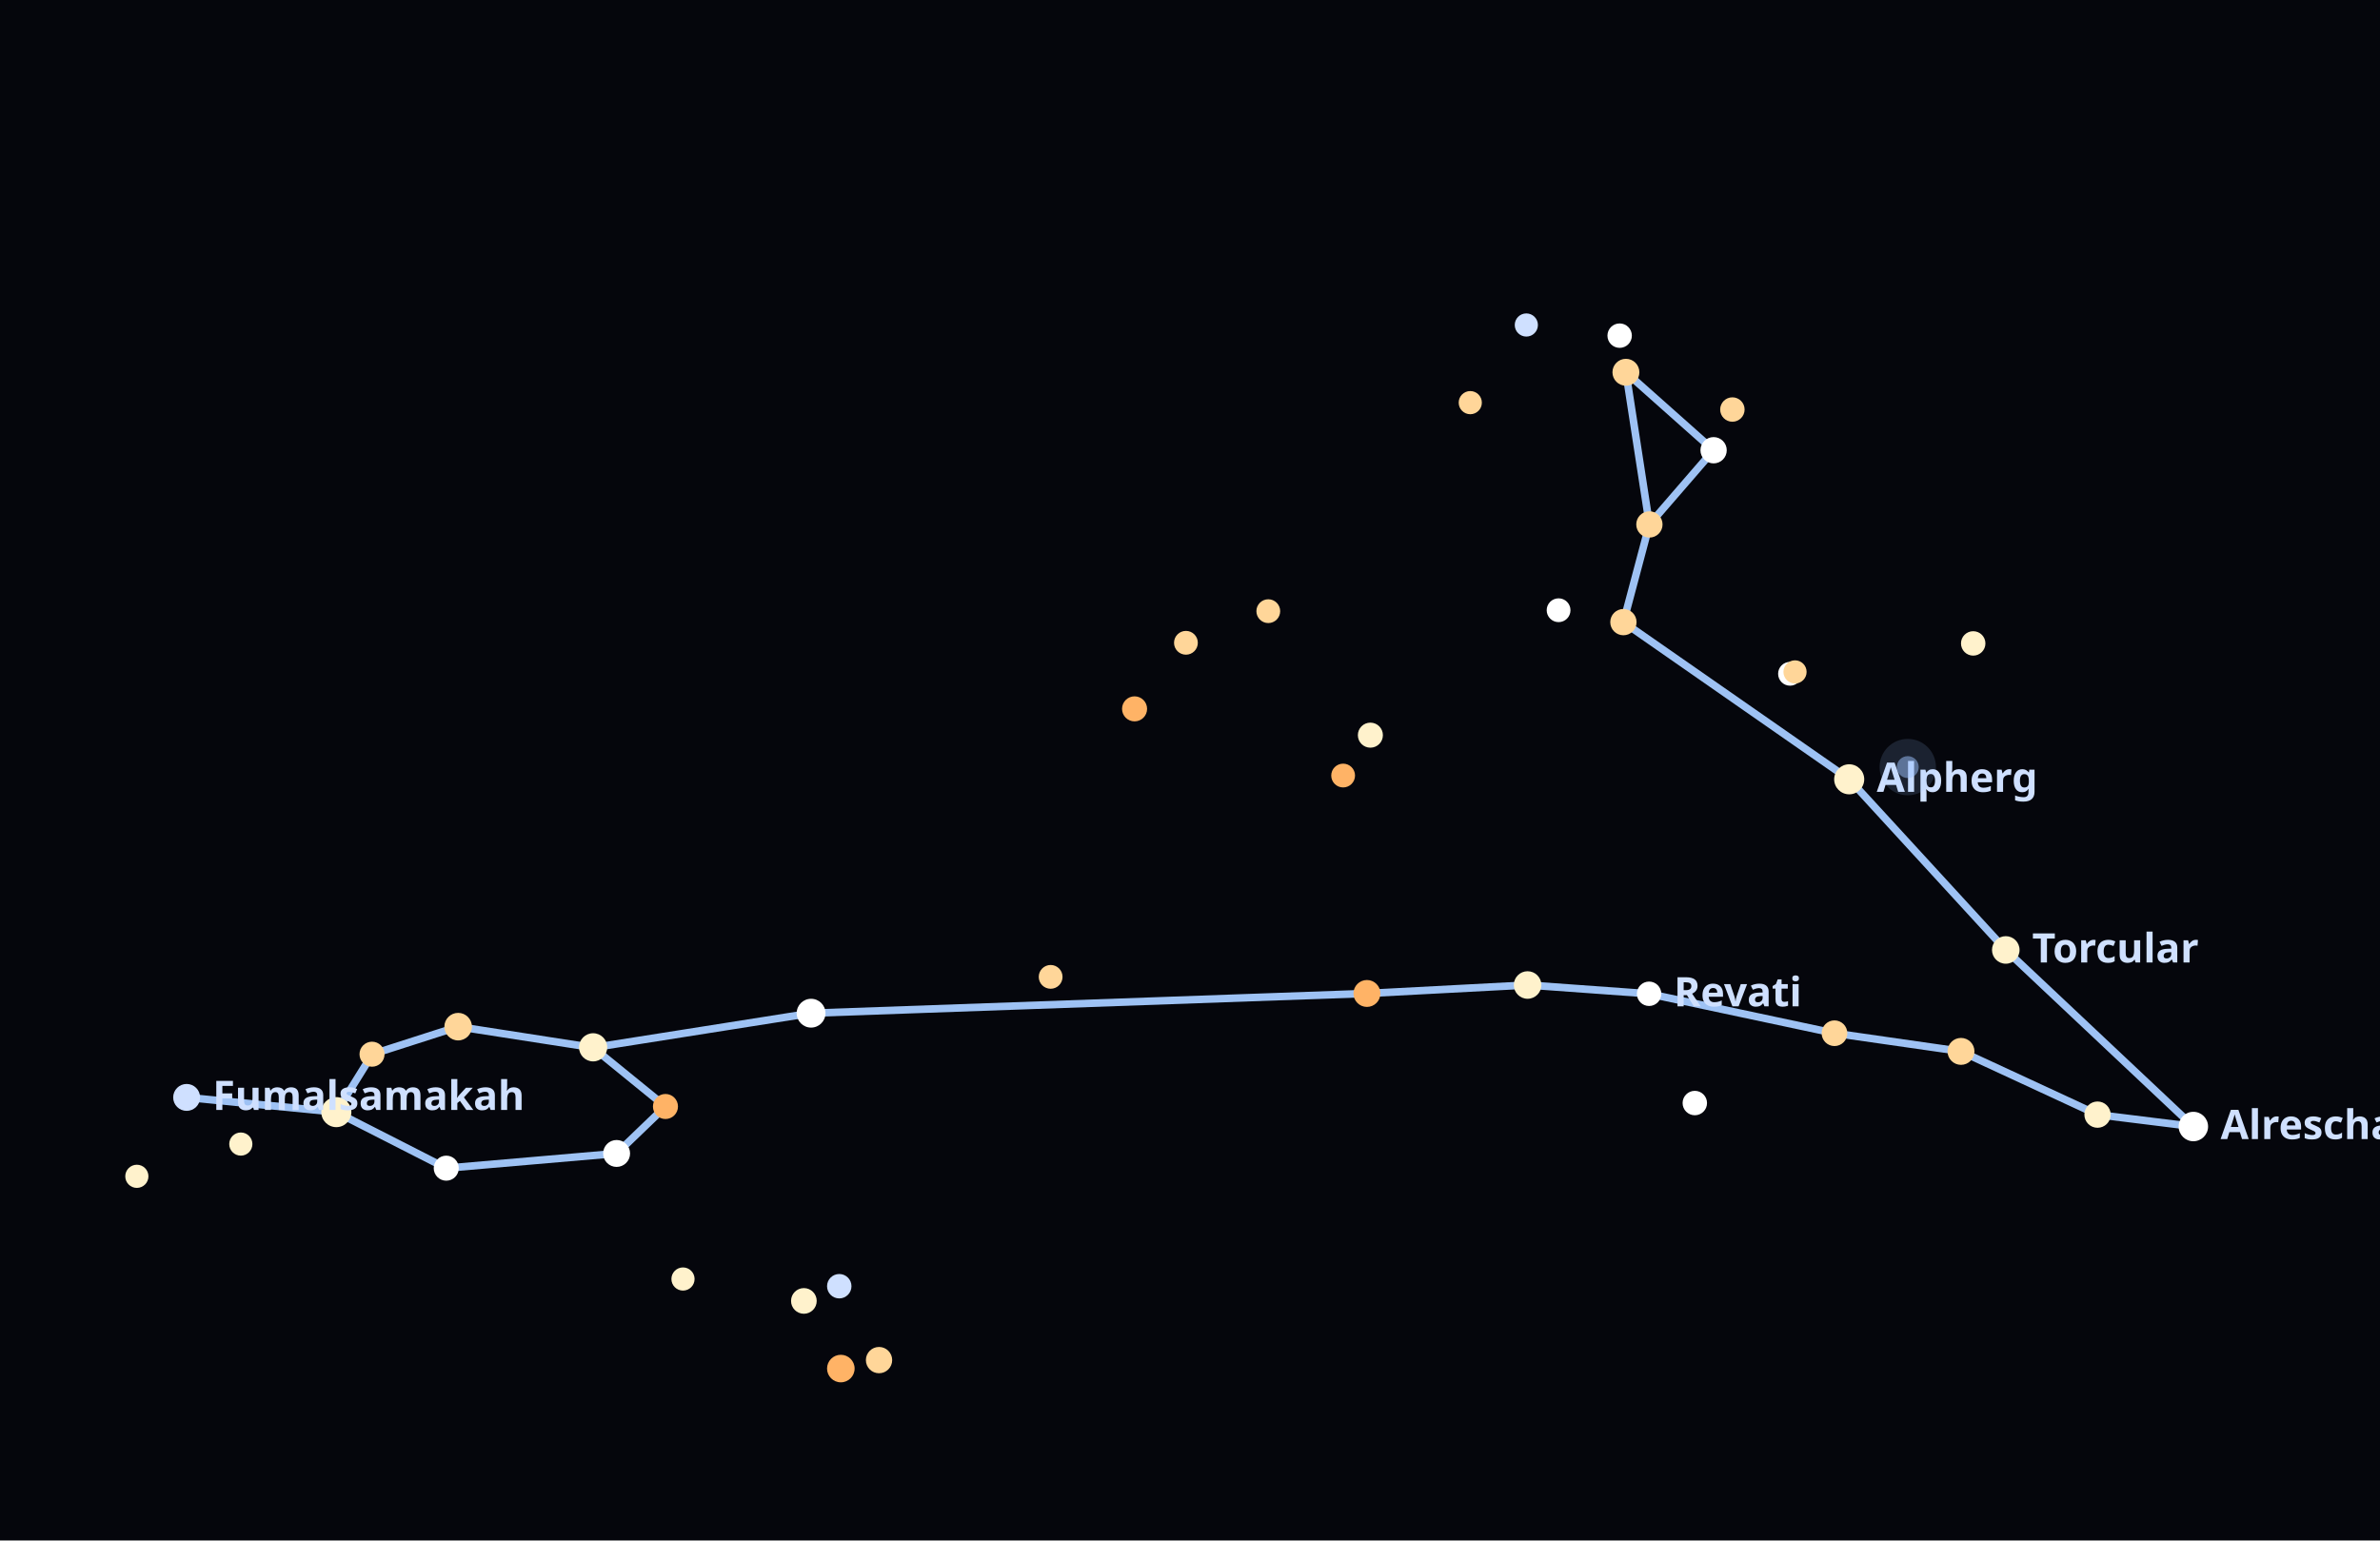
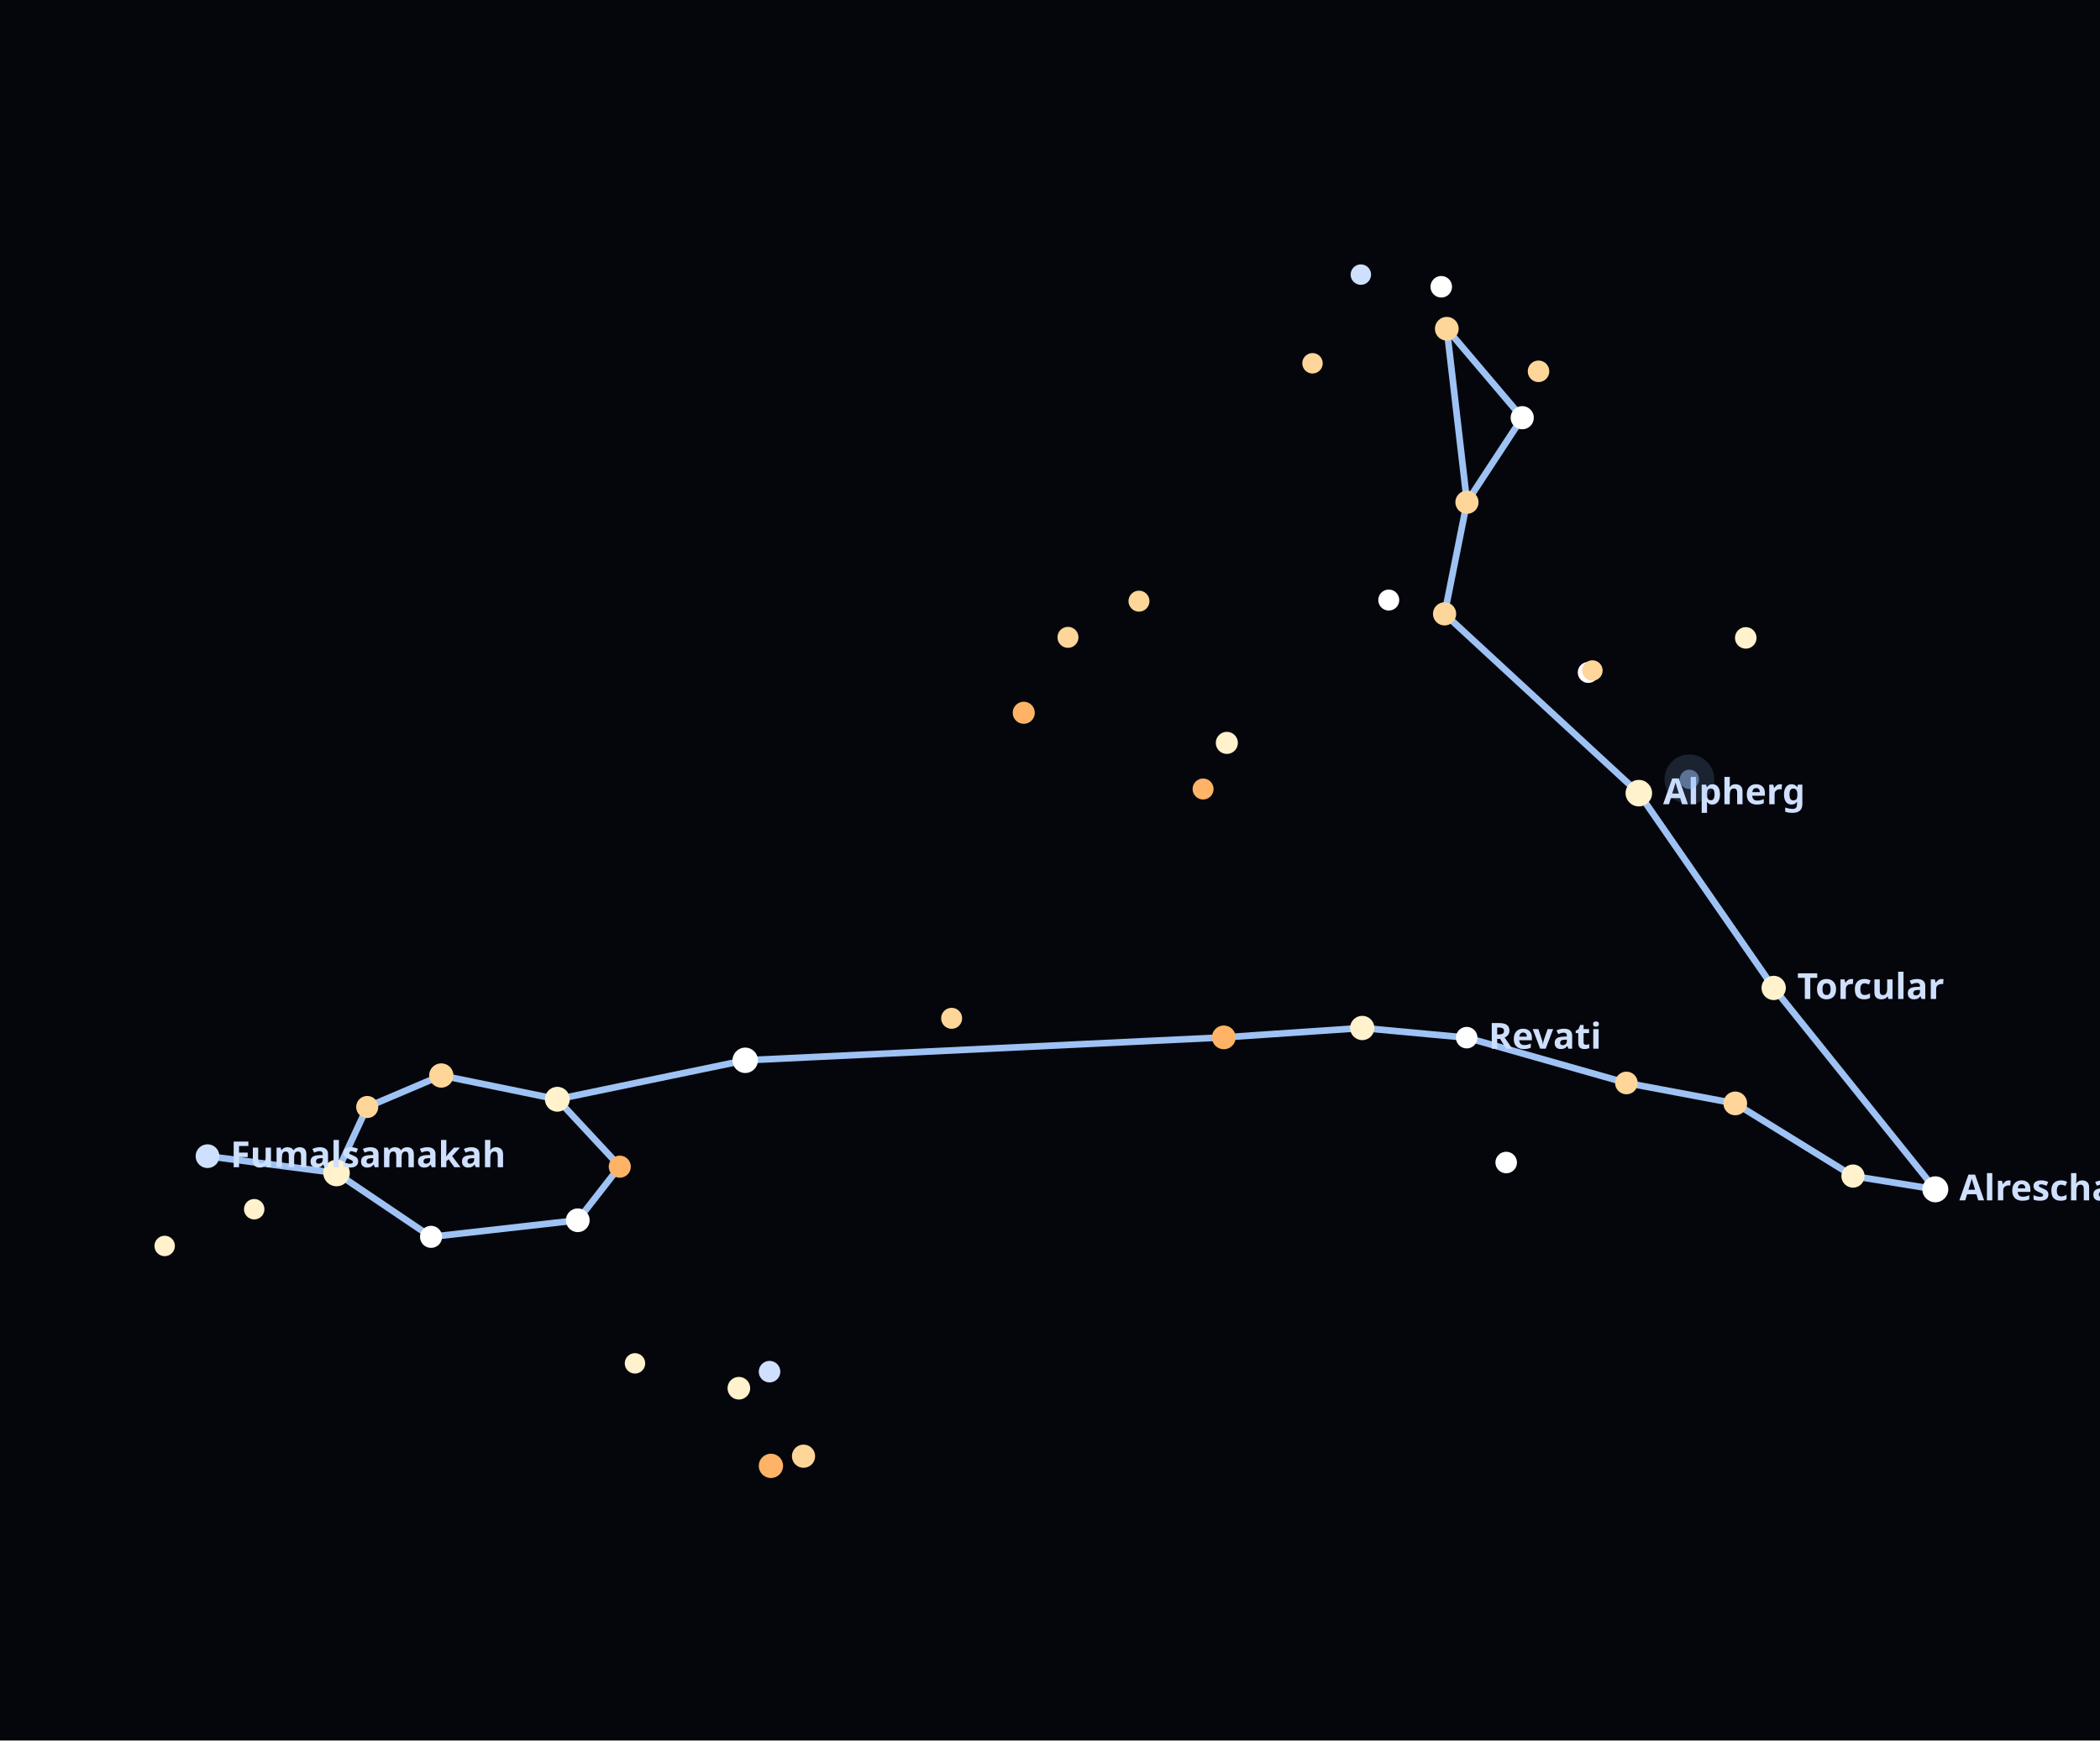
- <svg xmlns="http://www.w3.org/2000/svg" viewBox="0 0 760 492" font-family="Audiowide, Segoe UI, sans-serif">
-   <rect width="760" height="492" fill="#05060c" />
-   <polyline class="fig-line" points="526.7,167.5 519.2,118.9 547.2,143.8 526.7,167.5 518.4,198.7 590.5,248.9 640.5,303.4 700.4,359.8 669.8,356.0 626.2,335.8 585.8,330.0 526.6,317.4 487.8,314.6 436.5,317.3 259.0,323.6 189.4,334.6 146.3,327.9 118.9,336.7 107.4,355.2 142.5,373.1 196.9,368.4 212.5,353.4 189.4,334.6" fill="none" stroke="#a6ccff" stroke-width="2.4" stroke-opacity="0.95" stroke-linejoin="round" data-seq="5742,5586,6193,5742,5571,7097,8198,9487,8833,7884,7007,5737,4906,3786,118268,116771,115830,115227,114971,115738,116928,117245,116771" />
-   <polyline class="fig-line" points="107.4,355.2 59.6,350.5" fill="none" stroke="#a6ccff" stroke-width="2.4" stroke-opacity="0.95" stroke-linejoin="round" data-seq="114971,113889" />
-   <circle class="star" cx="526.7" cy="167.5" r="4.2" fill="#ffd699" data-name="HIP 5742" data-meta="mag 4.67" data-vid="5742" />
-   <circle class="star" cx="519.2" cy="118.9" r="4.3" fill="#ffd699" data-name="HIP 5586" data-meta="mag 4.51" data-vid="5586" />
-   <circle class="star" cx="547.2" cy="143.8" r="4.2" fill="#ffffff" data-name="HIP 6193" data-meta="mag 4.74" data-vid="6193" />
-   <circle class="star" cx="518.4" cy="198.7" r="4.2" fill="#ffd699" data-name="HIP 5571" data-meta="mag 4.66" data-vid="5571" />
-   <circle class="star" cx="590.5" cy="248.9" r="4.8" fill="#fff2cc" data-name="Alpherg" data-meta="mag 3.62" data-vid="7097" />
-   <text class="star-label" x="599.3" y="252.9" fill="#cfe0ff" font-size="13" font-weight="bold" data-vid="7097">Alpherg</text>
-   <circle class="star" cx="640.5" cy="303.4" r="4.4" fill="#fff2cc" data-name="Torcular" data-meta="mag 4.26" data-vid="8198" />
-   <text class="star-label" x="648.9" y="307.4" fill="#cfe0ff" font-size="13" font-weight="bold" data-vid="8198">Torcular</text>
-   <circle class="star" cx="700.4" cy="359.8" r="4.7" fill="#ffffff" data-name="Alrescha" data-meta="mag 3.82" data-vid="9487" />
-   <text class="star-label" x="709.1" y="363.8" fill="#cfe0ff" font-size="13" font-weight="bold" data-vid="9487">Alrescha</text>
-   <circle class="star" cx="669.8" cy="356.0" r="4.2" fill="#fff2cc" data-name="HIP 8833" data-meta="mag 4.61" data-vid="8833" />
-   <circle class="star" cx="626.2" cy="335.8" r="4.3" fill="#ffd699" data-name="HIP 7884" data-meta="mag 4.45" data-vid="7884" />
-   <circle class="star" cx="585.8" cy="330.0" r="4.1" fill="#ffd699" data-name="HIP 7007" data-meta="mag 4.84" data-vid="7007" />
-   <circle class="star" cx="526.6" cy="317.4" r="3.9" fill="#ffffff" data-name="Revati" data-meta="mag 5.21" data-vid="5737" />
-   <text class="star-label" x="534.5" y="321.4" fill="#cfe0ff" font-size="13" font-weight="bold" data-vid="5737">Revati</text>
-   <circle class="star" cx="487.8" cy="314.6" r="4.4" fill="#fff2cc" data-name="HIP 4906" data-meta="mag 4.27" data-vid="4906" />
-   <circle class="star" cx="436.5" cy="317.3" r="4.3" fill="#ffb366" data-name="HIP 3786" data-meta="mag 4.44" data-vid="3786" />
-   <circle class="star" cx="259.0" cy="323.6" r="4.6" fill="#ffffff" data-name="HIP 118268" data-meta="mag 4.03" data-vid="118268" />
-   <circle class="star" cx="189.4" cy="334.5" r="4.5" fill="#fff2cc" data-name="HIP 116771" data-meta="mag 4.13" data-vid="116771" />
-   <circle class="star" cx="146.3" cy="327.9" r="4.4" fill="#ffd699" data-name="HIP 115830" data-meta="mag 4.27" data-vid="115830" />
-   <circle class="star" cx="118.8" cy="336.7" r="4.0" fill="#ffd699" data-name="HIP 115227" data-meta="mag 5.05" data-vid="115227" />
-   <circle class="star" cx="107.4" cy="355.2" r="4.8" fill="#fff2cc" data-name="HIP 114971" data-meta="mag 3.7" data-vid="114971" />
-   <circle class="star" cx="142.5" cy="373.1" r="4.0" fill="#ffffff" data-name="HIP 115738" data-meta="mag 4.95" data-vid="115738" />
-   <circle class="star" cx="196.9" cy="368.4" r="4.3" fill="#ffffff" data-name="HIP 116928" data-meta="mag 4.49" data-vid="116928" />
-   <circle class="star" cx="212.5" cy="353.4" r="4.0" fill="#ffb366" data-name="HIP 117245" data-meta="mag 4.95" data-vid="117245" />
-   <circle class="star" cx="59.6" cy="350.5" r="4.3" fill="#cfe0ff" data-name="Fumalsamakah" data-meta="mag 4.48" data-vid="113889" />
-   <text class="star-label" x="67.9" y="354.5" fill="#cfe0ff" font-size="13" font-weight="bold" data-vid="113889">Fumalsamakah</text>
-   <circle class="star" cx="268.0" cy="410.8" r="3.9" fill="#cfe0ff" data-name="HIP 145" data-meta="mag 5.13" data-vid="145" />
-   <circle class="star" cx="268.5" cy="437.1" r="4.4" fill="#ffb366" data-name="HIP 154" data-meta="mag 4.37" data-vid="154" />
-   <circle class="star" cx="280.7" cy="434.4" r="4.2" fill="#ffd699" data-name="HIP 443" data-meta="mag 4.61" data-vid="443" />
-   <circle class="star" cx="335.5" cy="312.0" r="3.8" fill="#ffd699" data-name="HIP 1645" data-meta="mag 5.38" data-vid="1645" />
-   <circle class="star" cx="362.3" cy="226.4" r="4.0" fill="#ffb366" data-name="HIP 2219" data-meta="mag 5.01" data-vid="2219" />
-   <circle class="star" cx="378.7" cy="205.3" r="3.8" fill="#ffd699" data-name="HIP 2568" data-meta="mag 5.38" data-vid="2568" />
-   <circle class="star" cx="405.0" cy="195.2" r="3.8" fill="#ffd699" data-name="HIP 3138" data-meta="mag 5.36" data-vid="3138" />
-   <circle class="star" cx="428.9" cy="247.7" r="3.8" fill="#ffb366" data-name="HIP 3632" data-meta="mag 5.36" data-vid="3632" />
-   <circle class="star" cx="437.6" cy="234.8" r="4.0" fill="#fff2cc" data-name="HIP 3810" data-meta="mag 5.07" data-vid="3810" />
-   <circle class="star" cx="469.5" cy="128.6" r="3.7" fill="#ffd699" data-name="HIP 4510" data-meta="mag 5.44" data-vid="4510" />
-   <circle class="star" cx="487.4" cy="103.8" r="3.7" fill="#cfe0ff" data-name="HIP 4889" data-meta="mag 5.5" data-vid="4889" />
-   <circle class="star" cx="497.7" cy="194.9" r="3.8" fill="#ffffff" data-name="HIP 5131" data-meta="mag 5.33" data-vid="5131" />
-   <circle class="star" cx="517.2" cy="107.2" r="3.9" fill="#ffffff" data-name="HIP 5544" data-meta="mag 5.15" data-vid="5544" />
-   <circle class="star" cx="541.2" cy="352.3" r="3.9" fill="#ffffff" data-name="HIP 6061" data-meta="mag 5.13" data-vid="6061" />
-   <circle class="star" cx="553.2" cy="130.8" r="3.9" fill="#ffd699" data-name="HIP 6315" data-meta="mag 5.23" data-vid="6315" />
-   <circle class="star" cx="571.6" cy="215.2" r="3.8" fill="#ffffff" data-name="HIP 6706" data-meta="mag 5.35" data-vid="6706" />
-   <circle class="star" cx="573.2" cy="214.6" r="3.7" fill="#ffd699" data-name="HIP 6732" data-meta="mag 5.5" data-vid="6732" />
-   <circle class="star" cx="630.1" cy="205.5" r="3.9" fill="#fff2cc" data-name="HIP 7981" data-meta="mag 5.24" data-vid="7981" />
-   <circle class="star" cx="43.7" cy="375.7" r="3.7" fill="#fff2cc" data-name="HIP 113521" data-meta="mag 5.43" data-vid="113521" />
-   <circle class="star" cx="76.9" cy="365.4" r="3.7" fill="#fff2cc" data-name="HIP 114273" data-meta="mag 5.42" data-vid="114273" />
-   <circle class="star" cx="218.1" cy="408.5" r="3.7" fill="#fff2cc" data-name="HIP 117375" data-meta="mag 5.49" data-vid="117375" />
-   <circle class="star" cx="256.7" cy="415.5" r="4.1" fill="#fff2cc" data-name="HIP 118209" data-meta="mag 4.88" data-vid="118209" />
-   <circle class="star" cx="609.2" cy="245.0" r="9" fill="#9fc4ff" fill-opacity="0.15" data-name="M74" data-meta="s" />
-   <circle cx="609.2" cy="245.0" r="3.5" fill="#9fc4ff" fill-opacity="0.5" />
+ <svg xmlns="http://www.w3.org/2000/svg" viewBox="0 0 760 630" font-family="Audiowide, Segoe UI, sans-serif">
+   <rect width="760" height="630" fill="#05060c" />
+   <polyline class="fig-line" points="530.9,181.7 523.6,119.0 550.9,151.2 530.9,181.7 522.8,222.2 593.1,287.1 641.9,357.6 700.4,430.5 670.6,425.7 628.0,399.4 588.6,392.0 530.8,375.6 493.0,372.1 442.9,375.5 269.7,383.8 201.7,397.9 159.7,389.3 132.9,400.7 121.8,424.6 156.0,447.7 209.1,441.7 224.3,422.2 201.7,397.9" fill="none" stroke="#a6ccff" stroke-width="2.4" stroke-opacity="0.95" stroke-linejoin="round" data-seq="5742,5586,6193,5742,5571,7097,8198,9487,8833,7884,7007,5737,4906,3786,118268,116771,115830,115227,114971,115738,116928,117245,116771" />
+   <polyline class="fig-line" points="121.8,424.6 75.1,418.5" fill="none" stroke="#a6ccff" stroke-width="2.4" stroke-opacity="0.95" stroke-linejoin="round" data-seq="114971,113889" />
+   <circle class="star" cx="530.9" cy="181.8" r="4.2" fill="#ffd699" data-name="HIP 5742" data-meta="mag 4.67" data-vid="5742" />
+   <circle class="star" cx="523.6" cy="119.0" r="4.3" fill="#ffd699" data-name="HIP 5586" data-meta="mag 4.51" data-vid="5586" />
+   <circle class="star" cx="550.9" cy="151.2" r="4.2" fill="#ffffff" data-name="HIP 6193" data-meta="mag 4.74" data-vid="6193" />
+   <circle class="star" cx="522.8" cy="222.2" r="4.2" fill="#ffd699" data-name="HIP 5571" data-meta="mag 4.66" data-vid="5571" />
+   <circle class="star" cx="593.1" cy="287.1" r="4.8" fill="#fff2cc" data-name="Alpherg" data-meta="mag 3.62" data-vid="7097" />
+   <text class="star-label" x="601.9" y="291.1" fill="#cfe0ff" font-size="13" font-weight="bold" data-vid="7097">Alpherg</text>
+   <circle class="star" cx="641.9" cy="357.6" r="4.4" fill="#fff2cc" data-name="Torcular" data-meta="mag 4.26" data-vid="8198" />
+   <text class="star-label" x="650.4" y="361.6" fill="#cfe0ff" font-size="13" font-weight="bold" data-vid="8198">Torcular</text>
+   <circle class="star" cx="700.4" cy="430.5" r="4.7" fill="#ffffff" data-name="Alrescha" data-meta="mag 3.82" data-vid="9487" />
+   <text class="star-label" x="709.1" y="434.5" fill="#cfe0ff" font-size="13" font-weight="bold" data-vid="9487">Alrescha</text>
+   <circle class="star" cx="670.6" cy="425.7" r="4.2" fill="#fff2cc" data-name="HIP 8833" data-meta="mag 4.61" data-vid="8833" />
+   <circle class="star" cx="628.0" cy="399.4" r="4.3" fill="#ffd699" data-name="HIP 7884" data-meta="mag 4.45" data-vid="7884" />
+   <circle class="star" cx="588.6" cy="392.0" r="4.1" fill="#ffd699" data-name="HIP 7007" data-meta="mag 4.84" data-vid="7007" />
+   <circle class="star" cx="530.8" cy="375.6" r="3.9" fill="#ffffff" data-name="Revati" data-meta="mag 5.21" data-vid="5737" />
+   <text class="star-label" x="538.7" y="379.6" fill="#cfe0ff" font-size="13" font-weight="bold" data-vid="5737">Revati</text>
+   <circle class="star" cx="493.0" cy="372.1" r="4.4" fill="#fff2cc" data-name="HIP 4906" data-meta="mag 4.27" data-vid="4906" />
+   <circle class="star" cx="442.9" cy="375.5" r="4.3" fill="#ffb366" data-name="HIP 3786" data-meta="mag 4.44" data-vid="3786" />
+   <circle class="star" cx="269.7" cy="383.8" r="4.6" fill="#ffffff" data-name="HIP 118268" data-meta="mag 4.03" data-vid="118268" />
+   <circle class="star" cx="201.7" cy="397.9" r="4.5" fill="#fff2cc" data-name="HIP 116771" data-meta="mag 4.13" data-vid="116771" />
+   <circle class="star" cx="159.7" cy="389.3" r="4.4" fill="#ffd699" data-name="HIP 115830" data-meta="mag 4.27" data-vid="115830" />
+   <circle class="star" cx="132.9" cy="400.7" r="4.0" fill="#ffd699" data-name="HIP 115227" data-meta="mag 5.05" data-vid="115227" />
+   <circle class="star" cx="121.8" cy="424.6" r="4.8" fill="#fff2cc" data-name="HIP 114971" data-meta="mag 3.7" data-vid="114971" />
+   <circle class="star" cx="156.0" cy="447.7" r="4.0" fill="#ffffff" data-name="HIP 115738" data-meta="mag 4.95" data-vid="115738" />
+   <circle class="star" cx="209.1" cy="441.7" r="4.3" fill="#ffffff" data-name="HIP 116928" data-meta="mag 4.49" data-vid="116928" />
+   <circle class="star" cx="224.3" cy="422.3" r="4.0" fill="#ffb366" data-name="HIP 117245" data-meta="mag 4.95" data-vid="117245" />
+   <circle class="star" cx="75.1" cy="418.5" r="4.3" fill="#cfe0ff" data-name="Fumalsamakah" data-meta="mag 4.48" data-vid="113889" />
+   <text class="star-label" x="83.4" y="422.5" fill="#cfe0ff" font-size="13" font-weight="bold" data-vid="113889">Fumalsamakah</text>
+   <circle class="star" cx="278.5" cy="496.5" r="3.9" fill="#cfe0ff" data-name="HIP 145" data-meta="mag 5.13" data-vid="145" />
+   <circle class="star" cx="279.0" cy="530.6" r="4.4" fill="#ffb366" data-name="HIP 154" data-meta="mag 4.37" data-vid="154" />
+   <circle class="star" cx="290.8" cy="527.1" r="4.2" fill="#ffd699" data-name="HIP 443" data-meta="mag 4.61" data-vid="443" />
+   <circle class="star" cx="344.4" cy="368.6" r="3.8" fill="#ffd699" data-name="HIP 1645" data-meta="mag 5.38" data-vid="1645" />
+   <circle class="star" cx="370.5" cy="258.0" r="4.0" fill="#ffb366" data-name="HIP 2219" data-meta="mag 5.01" data-vid="2219" />
+   <circle class="star" cx="386.5" cy="230.7" r="3.8" fill="#ffd699" data-name="HIP 2568" data-meta="mag 5.38" data-vid="2568" />
+   <circle class="star" cx="412.2" cy="217.6" r="3.8" fill="#ffd699" data-name="HIP 3138" data-meta="mag 5.36" data-vid="3138" />
+   <circle class="star" cx="435.4" cy="285.6" r="3.8" fill="#ffb366" data-name="HIP 3632" data-meta="mag 5.36" data-vid="3632" />
+   <circle class="star" cx="444.0" cy="268.9" r="4.0" fill="#fff2cc" data-name="HIP 3810" data-meta="mag 5.07" data-vid="3810" />
+   <circle class="star" cx="475.0" cy="131.5" r="3.7" fill="#ffd699" data-name="HIP 4510" data-meta="mag 5.44" data-vid="4510" />
+   <circle class="star" cx="492.5" cy="99.4" r="3.7" fill="#cfe0ff" data-name="HIP 4889" data-meta="mag 5.5" data-vid="4889" />
+   <circle class="star" cx="502.6" cy="217.2" r="3.8" fill="#ffffff" data-name="HIP 5131" data-meta="mag 5.33" data-vid="5131" />
+   <circle class="star" cx="521.6" cy="103.8" r="3.9" fill="#ffffff" data-name="HIP 5544" data-meta="mag 5.15" data-vid="5544" />
+   <circle class="star" cx="545.1" cy="420.8" r="3.9" fill="#ffffff" data-name="HIP 6061" data-meta="mag 5.13" data-vid="6061" />
+   <circle class="star" cx="556.8" cy="134.4" r="3.9" fill="#ffd699" data-name="HIP 6315" data-meta="mag 5.23" data-vid="6315" />
+   <circle class="star" cx="574.8" cy="243.4" r="3.8" fill="#ffffff" data-name="HIP 6706" data-meta="mag 5.35" data-vid="6706" />
+   <circle class="star" cx="576.3" cy="242.7" r="3.7" fill="#ffd699" data-name="HIP 6732" data-meta="mag 5.5" data-vid="6732" />
+   <circle class="star" cx="631.8" cy="230.9" r="3.9" fill="#fff2cc" data-name="HIP 7981" data-meta="mag 5.24" data-vid="7981" />
+   <circle class="star" cx="59.6" cy="451.0" r="3.7" fill="#fff2cc" data-name="HIP 113521" data-meta="mag 5.43" data-vid="113521" />
+   <circle class="star" cx="92.0" cy="437.7" r="3.7" fill="#fff2cc" data-name="HIP 114273" data-meta="mag 5.42" data-vid="114273" />
+   <circle class="star" cx="229.8" cy="493.5" r="3.7" fill="#fff2cc" data-name="HIP 117375" data-meta="mag 5.49" data-vid="117375" />
+   <circle class="star" cx="267.4" cy="502.5" r="4.1" fill="#fff2cc" data-name="HIP 118209" data-meta="mag 4.88" data-vid="118209" />
+   <circle class="star" cx="611.4" cy="282.1" r="9" fill="#9fc4ff" fill-opacity="0.15" data-name="M74" data-meta="s" />
+   <circle cx="611.4" cy="282.1" r="3.5" fill="#9fc4ff" fill-opacity="0.5" />
</svg>
